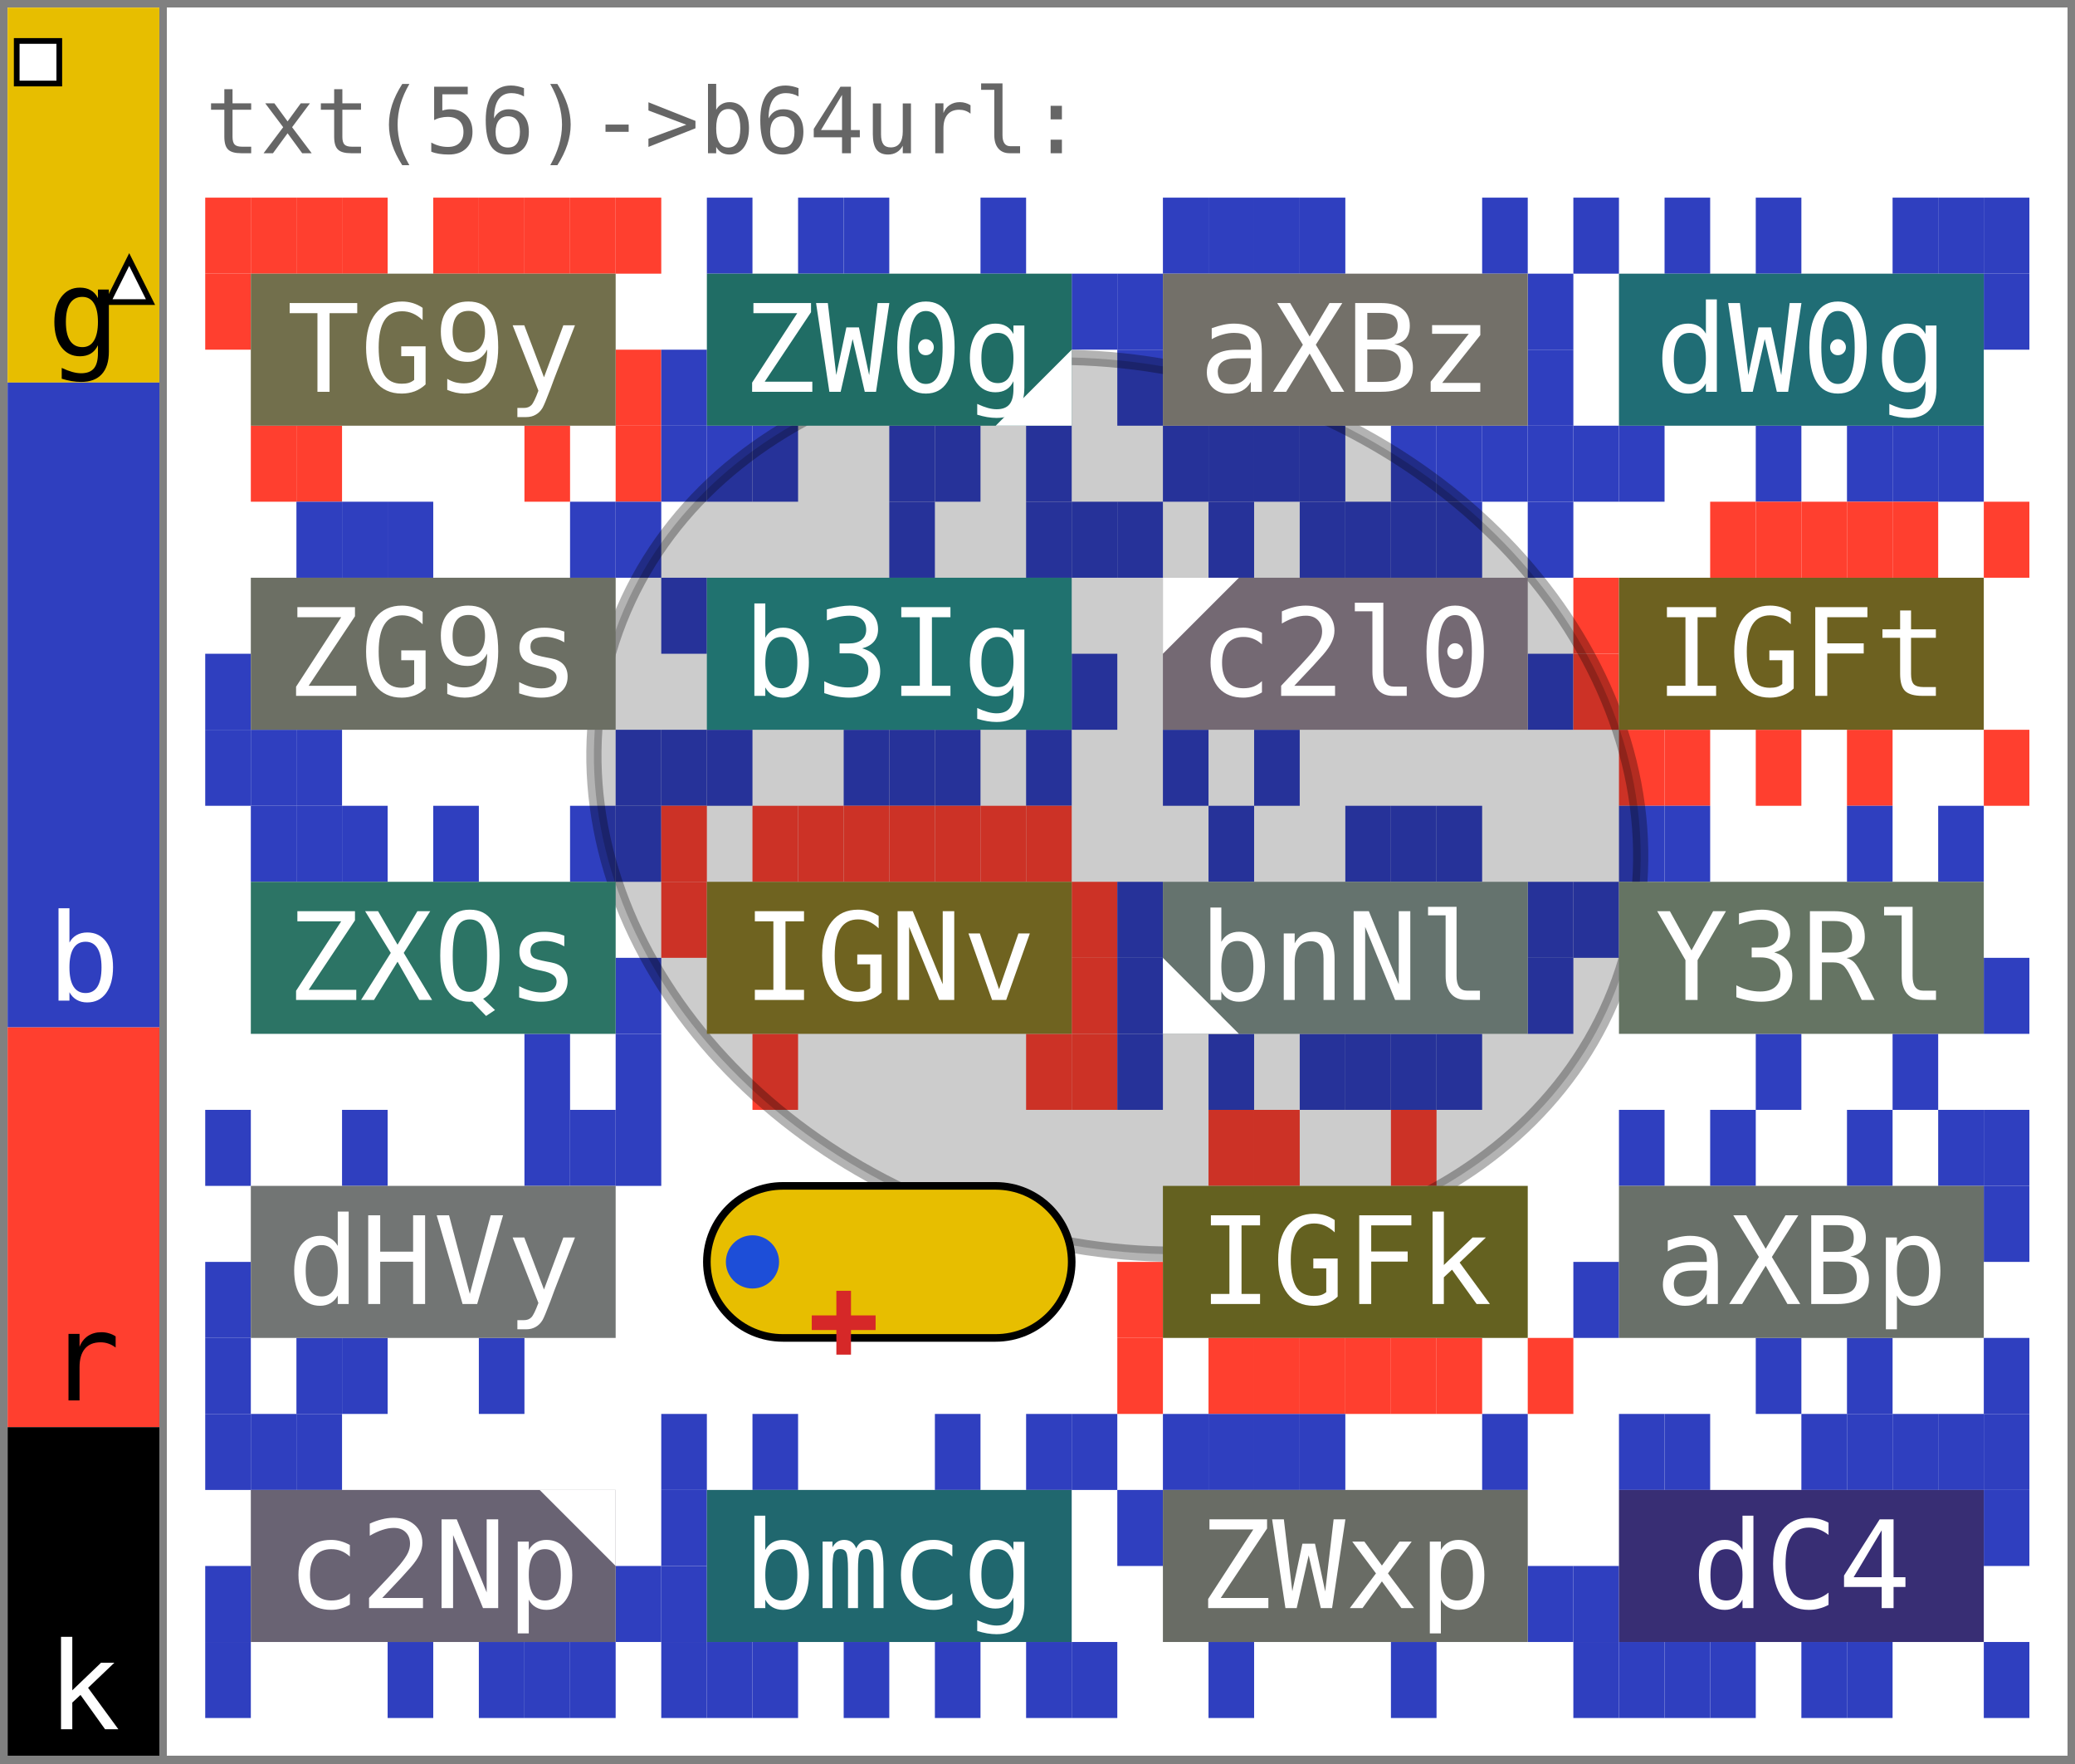
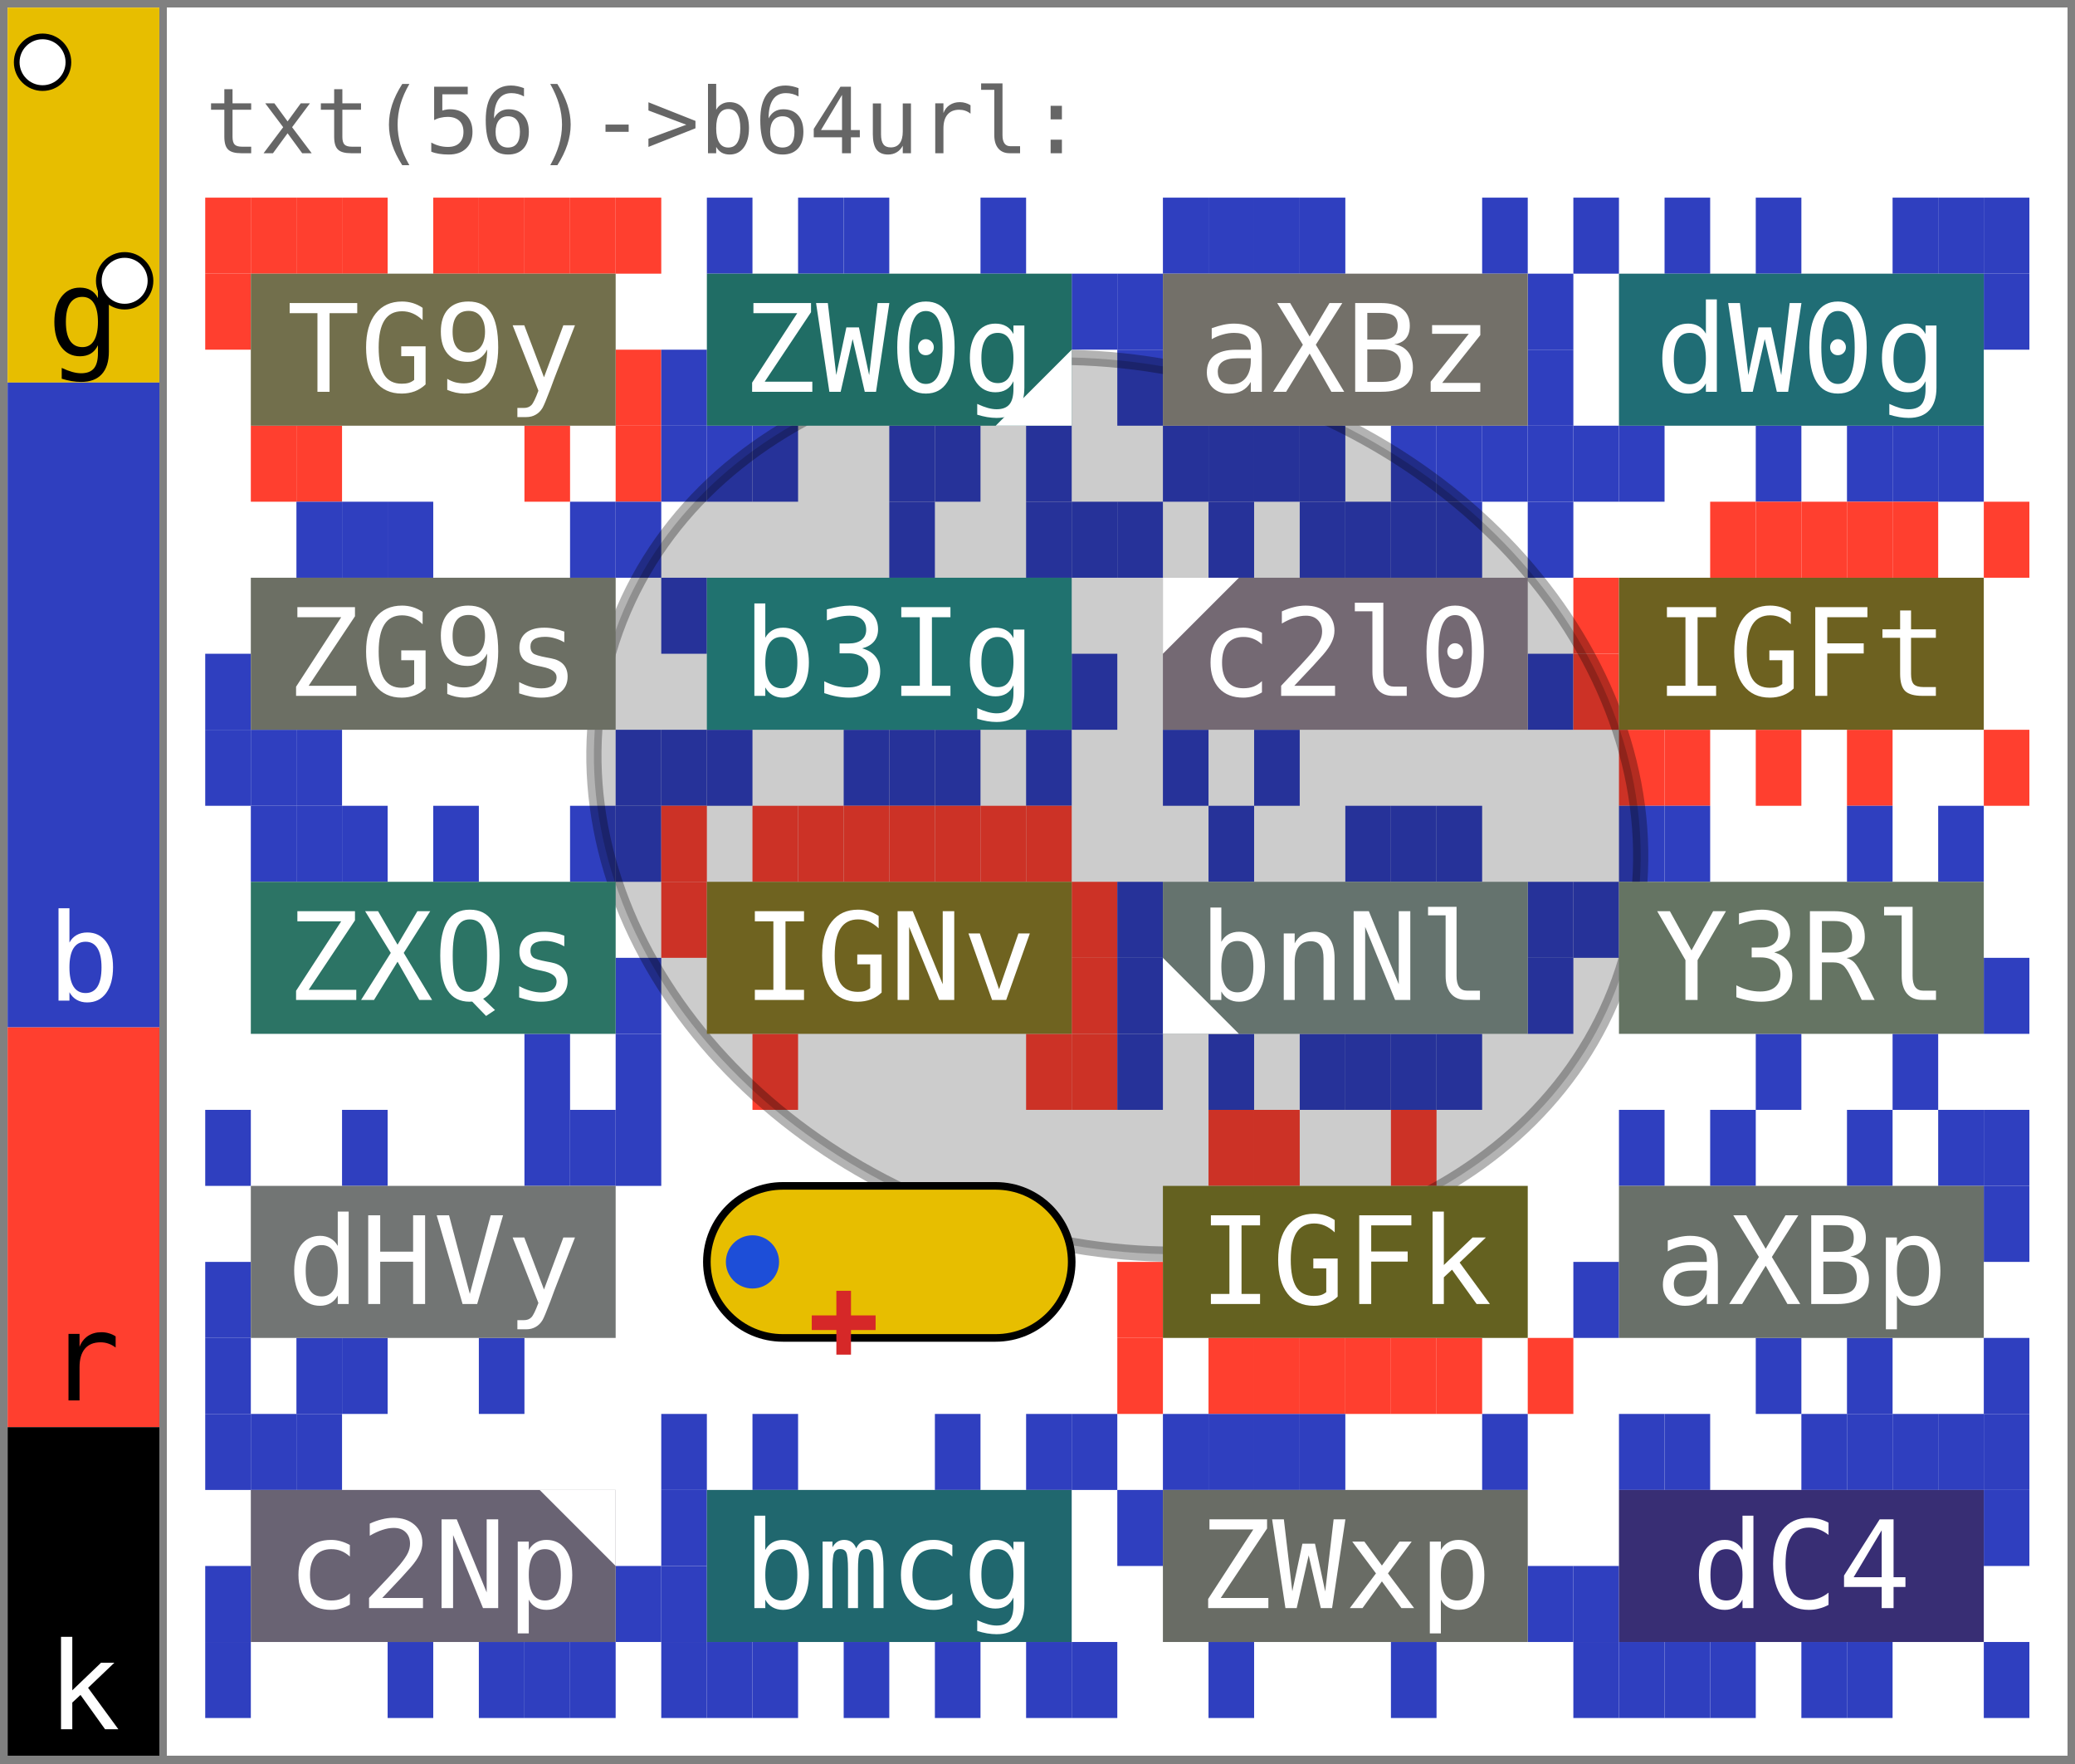
- <svg xmlns="http://www.w3.org/2000/svg" width="273.0" height="232.0" viewBox="0 0 273.0 232.0" data-entviz-version="v9" data-entviz-lib="0.7.2" data-input-bytes="56" data-cols="4" data-rows="5">
+ <svg xmlns="http://www.w3.org/2000/svg" width="273.0" height="232.0" viewBox="0 0 273.0 232.0" data-entviz-version="v9" data-entviz-lib="0.9.1" data-input-bytes="56" data-cols="4" data-rows="5">
  <defs>
    <clipPath id="grid-clip-985bef79a49adefd-4x5">
      <rect x="27.0" y="26.0" width="240.0" height="200.0" />
    </clipPath>
  </defs>
  <rect x="0" y="0" width="273.0" height="232.0" fill="#ffffff" />
  <g data-channel="grid">
    <rect x="27.0" y="26.0" width="240.0" height="200.0" fill="#ffffff" />
    <g>
      <rect x="27.0" y="26.0" width="6.0" height="10.0" fill="#ff3f2f" />
      <rect x="33.0" y="26.0" width="6.0" height="10.0" fill="#ff3f2f" />
      <rect x="39.0" y="26.0" width="6.0" height="10.0" fill="#ff3f2f" />
      <rect x="45.0" y="26.0" width="6.0" height="10.0" fill="#ff3f2f" />
      <rect x="57.0" y="26.0" width="6.0" height="10.0" fill="#ff3f2f" />
      <rect x="63.0" y="26.0" width="6.0" height="10.0" fill="#ff3f2f" />
      <rect x="69.0" y="26.0" width="6.0" height="10.0" fill="#ff3f2f" />
      <rect x="75.0" y="26.0" width="6.0" height="10.0" fill="#ff3f2f" />
      <rect x="81.0" y="26.0" width="6.0" height="10.0" fill="#ff3f2f" />
      <rect x="81.0" y="46.0" width="6.0" height="10.0" fill="#ff3f2f" />
      <rect x="81.0" y="56.0" width="6.0" height="10.0" fill="#ff3f2f" />
      <rect x="69.0" y="56.0" width="6.0" height="10.0" fill="#ff3f2f" />
      <rect x="39.0" y="56.0" width="6.0" height="10.0" fill="#ff3f2f" />
      <rect x="33.0" y="56.0" width="6.0" height="10.0" fill="#ff3f2f" />
      <rect x="27.0" y="36.0" width="6.0" height="10.0" fill="#ff3f2f" />
      <rect x="93.0" y="26.0" width="6.0" height="10.0" fill="#2f3fbf" />
      <rect x="105.0" y="26.0" width="6.0" height="10.0" fill="#2f3fbf" />
      <rect x="111.0" y="26.0" width="6.0" height="10.0" fill="#2f3fbf" />
      <rect x="129.0" y="26.0" width="6.0" height="10.0" fill="#2f3fbf" />
      <rect x="141.0" y="36.0" width="6.0" height="10.0" fill="#2f3fbf" />
      <rect x="135.0" y="56.0" width="6.0" height="10.0" fill="#2f3fbf" />
      <rect x="123.0" y="56.0" width="6.0" height="10.0" fill="#2f3fbf" />
      <rect x="117.0" y="56.0" width="6.0" height="10.0" fill="#2f3fbf" />
      <rect x="99.0" y="56.0" width="6.0" height="10.0" fill="#2f3fbf" />
      <rect x="93.0" y="56.0" width="6.0" height="10.0" fill="#2f3fbf" />
      <rect x="87.0" y="56.0" width="6.0" height="10.0" fill="#2f3fbf" />
      <rect x="87.0" y="46.0" width="6.0" height="10.0" fill="#2f3fbf" />
      <rect x="153.0" y="26.0" width="6.0" height="10.0" fill="#2f3fbf" />
      <rect x="159.0" y="26.0" width="6.0" height="10.0" fill="#2f3fbf" />
      <rect x="165.0" y="26.0" width="6.0" height="10.0" fill="#2f3fbf" />
      <rect x="171.0" y="26.0" width="6.0" height="10.0" fill="#2f3fbf" />
      <rect x="195.0" y="26.0" width="6.0" height="10.0" fill="#2f3fbf" />
      <rect x="201.0" y="36.0" width="6.0" height="10.0" fill="#2f3fbf" />
      <rect x="201.0" y="46.0" width="6.0" height="10.0" fill="#2f3fbf" />
      <rect x="201.0" y="56.0" width="6.0" height="10.0" fill="#2f3fbf" />
      <rect x="195.0" y="56.0" width="6.0" height="10.0" fill="#2f3fbf" />
      <rect x="189.0" y="56.0" width="6.0" height="10.0" fill="#2f3fbf" />
      <rect x="183.0" y="56.0" width="6.0" height="10.0" fill="#2f3fbf" />
      <rect x="171.0" y="56.0" width="6.0" height="10.0" fill="#2f3fbf" />
      <rect x="165.0" y="56.0" width="6.0" height="10.0" fill="#2f3fbf" />
      <rect x="159.0" y="56.0" width="6.0" height="10.0" fill="#2f3fbf" />
      <rect x="153.0" y="56.0" width="6.0" height="10.0" fill="#2f3fbf" />
      <rect x="147.0" y="46.0" width="6.0" height="10.0" fill="#2f3fbf" />
      <rect x="147.0" y="36.0" width="6.0" height="10.0" fill="#2f3fbf" />
      <rect x="207.0" y="26.0" width="6.0" height="10.0" fill="#2f3fbf" />
      <rect x="219.0" y="26.0" width="6.0" height="10.0" fill="#2f3fbf" />
      <rect x="231.0" y="26.0" width="6.0" height="10.0" fill="#2f3fbf" />
      <rect x="249.0" y="26.0" width="6.0" height="10.0" fill="#2f3fbf" />
      <rect x="255.0" y="26.0" width="6.0" height="10.0" fill="#2f3fbf" />
      <rect x="261.0" y="26.0" width="6.0" height="10.0" fill="#2f3fbf" />
      <rect x="261.0" y="36.0" width="6.0" height="10.0" fill="#2f3fbf" />
      <rect x="255.0" y="56.0" width="6.0" height="10.0" fill="#2f3fbf" />
      <rect x="249.0" y="56.0" width="6.0" height="10.0" fill="#2f3fbf" />
      <rect x="243.0" y="56.0" width="6.0" height="10.0" fill="#2f3fbf" />
      <rect x="231.0" y="56.0" width="6.0" height="10.0" fill="#2f3fbf" />
      <rect x="213.0" y="56.0" width="6.0" height="10.0" fill="#2f3fbf" />
      <rect x="207.0" y="56.0" width="6.0" height="10.0" fill="#2f3fbf" />
      <rect x="39.0" y="66.0" width="6.0" height="10.0" fill="#2f3fbf" />
      <rect x="45.0" y="66.0" width="6.0" height="10.0" fill="#2f3fbf" />
      <rect x="51.0" y="66.0" width="6.0" height="10.0" fill="#2f3fbf" />
      <rect x="75.0" y="66.0" width="6.0" height="10.0" fill="#2f3fbf" />
      <rect x="81.0" y="66.0" width="6.0" height="10.0" fill="#2f3fbf" />
      <rect x="81.0" y="96.0" width="6.0" height="10.0" fill="#2f3fbf" />
      <rect x="39.0" y="96.0" width="6.0" height="10.0" fill="#2f3fbf" />
      <rect x="33.0" y="96.0" width="6.0" height="10.0" fill="#2f3fbf" />
      <rect x="27.0" y="96.0" width="6.0" height="10.0" fill="#2f3fbf" />
      <rect x="27.0" y="86.0" width="6.0" height="10.0" fill="#2f3fbf" />
      <rect x="117.0" y="66.0" width="6.0" height="10.0" fill="#2f3fbf" />
      <rect x="135.0" y="66.0" width="6.0" height="10.0" fill="#2f3fbf" />
      <rect x="141.0" y="66.0" width="6.0" height="10.0" fill="#2f3fbf" />
      <rect x="141.0" y="86.0" width="6.0" height="10.0" fill="#2f3fbf" />
      <rect x="135.0" y="96.0" width="6.0" height="10.0" fill="#2f3fbf" />
      <rect x="123.0" y="96.0" width="6.0" height="10.0" fill="#2f3fbf" />
      <rect x="117.0" y="96.0" width="6.0" height="10.0" fill="#2f3fbf" />
      <rect x="111.0" y="96.0" width="6.0" height="10.0" fill="#2f3fbf" />
      <rect x="93.0" y="96.0" width="6.0" height="10.0" fill="#2f3fbf" />
      <rect x="87.0" y="96.0" width="6.0" height="10.0" fill="#2f3fbf" />
      <rect x="87.0" y="76.0" width="6.0" height="10.0" fill="#2f3fbf" />
      <rect x="147.0" y="66.0" width="6.0" height="10.0" fill="#2f3fbf" />
      <rect x="159.0" y="66.0" width="6.0" height="10.0" fill="#2f3fbf" />
      <rect x="171.0" y="66.0" width="6.0" height="10.0" fill="#2f3fbf" />
      <rect x="177.0" y="66.0" width="6.0" height="10.0" fill="#2f3fbf" />
      <rect x="183.0" y="66.0" width="6.0" height="10.0" fill="#2f3fbf" />
      <rect x="189.0" y="66.0" width="6.0" height="10.0" fill="#2f3fbf" />
      <rect x="201.0" y="66.0" width="6.0" height="10.0" fill="#2f3fbf" />
      <rect x="201.0" y="86.0" width="6.0" height="10.0" fill="#2f3fbf" />
      <rect x="165.0" y="96.0" width="6.0" height="10.0" fill="#2f3fbf" />
      <rect x="153.0" y="96.0" width="6.0" height="10.0" fill="#2f3fbf" />
      <rect x="225.0" y="66.0" width="6.0" height="10.0" fill="#ff3f2f" />
      <rect x="231.0" y="66.0" width="6.0" height="10.0" fill="#ff3f2f" />
      <rect x="237.0" y="66.0" width="6.0" height="10.0" fill="#ff3f2f" />
      <rect x="243.0" y="66.0" width="6.0" height="10.0" fill="#ff3f2f" />
      <rect x="249.0" y="66.0" width="6.0" height="10.0" fill="#ff3f2f" />
      <rect x="261.0" y="66.0" width="6.0" height="10.0" fill="#ff3f2f" />
      <rect x="261.0" y="96.0" width="6.0" height="10.0" fill="#ff3f2f" />
      <rect x="243.0" y="96.0" width="6.0" height="10.0" fill="#ff3f2f" />
      <rect x="231.0" y="96.0" width="6.0" height="10.0" fill="#ff3f2f" />
      <rect x="219.0" y="96.0" width="6.0" height="10.0" fill="#ff3f2f" />
      <rect x="213.0" y="96.0" width="6.0" height="10.0" fill="#ff3f2f" />
      <rect x="207.0" y="86.0" width="6.0" height="10.0" fill="#ff3f2f" />
      <rect x="207.0" y="76.0" width="6.0" height="10.0" fill="#ff3f2f" />
      <rect x="33.0" y="106.0" width="6.0" height="10.0" fill="#2f3fbf" />
      <rect x="39.0" y="106.0" width="6.0" height="10.0" fill="#2f3fbf" />
      <rect x="45.0" y="106.0" width="6.0" height="10.0" fill="#2f3fbf" />
      <rect x="57.0" y="106.0" width="6.0" height="10.0" fill="#2f3fbf" />
      <rect x="75.0" y="106.0" width="6.0" height="10.0" fill="#2f3fbf" />
      <rect x="81.0" y="106.0" width="6.0" height="10.0" fill="#2f3fbf" />
      <rect x="81.0" y="126.0" width="6.0" height="10.0" fill="#2f3fbf" />
      <rect x="81.0" y="136.0" width="6.0" height="10.0" fill="#2f3fbf" />
      <rect x="69.0" y="136.0" width="6.0" height="10.0" fill="#2f3fbf" />
      <rect x="87.0" y="106.0" width="6.0" height="10.0" fill="#ff3f2f" />
      <rect x="99.0" y="106.0" width="6.0" height="10.0" fill="#ff3f2f" />
      <rect x="105.0" y="106.0" width="6.0" height="10.0" fill="#ff3f2f" />
      <rect x="111.0" y="106.0" width="6.0" height="10.0" fill="#ff3f2f" />
      <rect x="117.0" y="106.0" width="6.0" height="10.0" fill="#ff3f2f" />
      <rect x="123.0" y="106.0" width="6.0" height="10.0" fill="#ff3f2f" />
      <rect x="129.0" y="106.0" width="6.0" height="10.0" fill="#ff3f2f" />
      <rect x="135.0" y="106.0" width="6.0" height="10.0" fill="#ff3f2f" />
      <rect x="141.0" y="116.0" width="6.0" height="10.0" fill="#ff3f2f" />
      <rect x="141.0" y="126.0" width="6.0" height="10.0" fill="#ff3f2f" />
      <rect x="141.0" y="136.0" width="6.0" height="10.0" fill="#ff3f2f" />
      <rect x="135.0" y="136.0" width="6.0" height="10.0" fill="#ff3f2f" />
      <rect x="99.0" y="136.0" width="6.0" height="10.0" fill="#ff3f2f" />
      <rect x="87.0" y="116.0" width="6.0" height="10.0" fill="#ff3f2f" />
      <rect x="159.0" y="106.0" width="6.0" height="10.0" fill="#2f3fbf" />
      <rect x="177.0" y="106.0" width="6.0" height="10.0" fill="#2f3fbf" />
      <rect x="183.0" y="106.0" width="6.0" height="10.0" fill="#2f3fbf" />
      <rect x="189.0" y="106.0" width="6.0" height="10.0" fill="#2f3fbf" />
      <rect x="201.0" y="116.0" width="6.0" height="10.0" fill="#2f3fbf" />
      <rect x="201.0" y="126.0" width="6.0" height="10.0" fill="#2f3fbf" />
      <rect x="189.0" y="136.0" width="6.0" height="10.0" fill="#2f3fbf" />
      <rect x="183.0" y="136.0" width="6.0" height="10.0" fill="#2f3fbf" />
      <rect x="177.0" y="136.0" width="6.0" height="10.0" fill="#2f3fbf" />
      <rect x="171.0" y="136.0" width="6.0" height="10.0" fill="#2f3fbf" />
      <rect x="159.0" y="136.0" width="6.0" height="10.0" fill="#2f3fbf" />
      <rect x="147.0" y="136.0" width="6.0" height="10.0" fill="#2f3fbf" />
      <rect x="147.0" y="126.0" width="6.0" height="10.0" fill="#2f3fbf" />
      <rect x="147.0" y="116.0" width="6.0" height="10.0" fill="#2f3fbf" />
      <rect x="213.0" y="106.0" width="6.0" height="10.0" fill="#2f3fbf" />
      <rect x="219.0" y="106.0" width="6.0" height="10.0" fill="#2f3fbf" />
      <rect x="243.0" y="106.0" width="6.0" height="10.0" fill="#2f3fbf" />
      <rect x="255.0" y="106.0" width="6.0" height="10.0" fill="#2f3fbf" />
      <rect x="261.0" y="126.0" width="6.0" height="10.0" fill="#2f3fbf" />
      <rect x="249.0" y="136.0" width="6.0" height="10.0" fill="#2f3fbf" />
      <rect x="231.0" y="136.0" width="6.0" height="10.0" fill="#2f3fbf" />
      <rect x="207.0" y="116.0" width="6.0" height="10.0" fill="#2f3fbf" />
      <rect x="27.0" y="146.0" width="6.0" height="10.0" fill="#2f3fbf" />
      <rect x="45.0" y="146.0" width="6.0" height="10.0" fill="#2f3fbf" />
      <rect x="69.0" y="146.0" width="6.0" height="10.0" fill="#2f3fbf" />
      <rect x="75.0" y="146.0" width="6.0" height="10.0" fill="#2f3fbf" />
      <rect x="81.0" y="146.0" width="6.0" height="10.0" fill="#2f3fbf" />
      <rect x="63.0" y="176.0" width="6.0" height="10.0" fill="#2f3fbf" />
      <rect x="45.0" y="176.0" width="6.0" height="10.0" fill="#2f3fbf" />
      <rect x="39.0" y="176.0" width="6.0" height="10.0" fill="#2f3fbf" />
      <rect x="27.0" y="176.0" width="6.0" height="10.0" fill="#2f3fbf" />
      <rect x="27.0" y="166.0" width="6.0" height="10.0" fill="#2f3fbf" />
      <rect x="159.0" y="146.0" width="6.0" height="10.0" fill="#ff3f2f" />
      <rect x="165.0" y="146.0" width="6.0" height="10.0" fill="#ff3f2f" />
      <rect x="183.0" y="146.0" width="6.0" height="10.0" fill="#ff3f2f" />
      <rect x="201.0" y="176.0" width="6.0" height="10.0" fill="#ff3f2f" />
      <rect x="189.0" y="176.0" width="6.0" height="10.0" fill="#ff3f2f" />
      <rect x="183.0" y="176.0" width="6.0" height="10.0" fill="#ff3f2f" />
      <rect x="177.0" y="176.0" width="6.0" height="10.0" fill="#ff3f2f" />
      <rect x="171.0" y="176.0" width="6.0" height="10.0" fill="#ff3f2f" />
      <rect x="165.0" y="176.0" width="6.0" height="10.0" fill="#ff3f2f" />
      <rect x="159.0" y="176.0" width="6.0" height="10.0" fill="#ff3f2f" />
      <rect x="147.0" y="176.0" width="6.0" height="10.0" fill="#ff3f2f" />
      <rect x="147.0" y="166.0" width="6.0" height="10.0" fill="#ff3f2f" />
      <rect x="213.0" y="146.0" width="6.0" height="10.0" fill="#2f3fbf" />
      <rect x="225.0" y="146.0" width="6.0" height="10.0" fill="#2f3fbf" />
      <rect x="243.0" y="146.0" width="6.0" height="10.0" fill="#2f3fbf" />
      <rect x="255.0" y="146.0" width="6.0" height="10.0" fill="#2f3fbf" />
      <rect x="261.0" y="146.0" width="6.0" height="10.0" fill="#2f3fbf" />
      <rect x="261.0" y="156.0" width="6.0" height="10.0" fill="#2f3fbf" />
      <rect x="261.0" y="176.0" width="6.0" height="10.0" fill="#2f3fbf" />
      <rect x="243.0" y="176.0" width="6.0" height="10.0" fill="#2f3fbf" />
      <rect x="231.0" y="176.0" width="6.0" height="10.0" fill="#2f3fbf" />
      <rect x="207.0" y="166.0" width="6.0" height="10.0" fill="#2f3fbf" />
      <rect x="27.0" y="186.0" width="6.0" height="10.0" fill="#2f3fbf" />
      <rect x="33.0" y="186.0" width="6.0" height="10.0" fill="#2f3fbf" />
      <rect x="39.0" y="186.0" width="6.0" height="10.0" fill="#2f3fbf" />
      <rect x="81.0" y="206.0" width="6.0" height="10.0" fill="#2f3fbf" />
      <rect x="75.0" y="216.0" width="6.0" height="10.0" fill="#2f3fbf" />
      <rect x="69.0" y="216.0" width="6.0" height="10.0" fill="#2f3fbf" />
      <rect x="63.0" y="216.0" width="6.0" height="10.0" fill="#2f3fbf" />
      <rect x="51.0" y="216.0" width="6.0" height="10.0" fill="#2f3fbf" />
      <rect x="27.0" y="216.0" width="6.0" height="10.0" fill="#2f3fbf" />
      <rect x="27.0" y="206.0" width="6.0" height="10.0" fill="#2f3fbf" />
      <rect x="87.0" y="186.0" width="6.0" height="10.0" fill="#2f3fbf" />
      <rect x="99.0" y="186.0" width="6.0" height="10.0" fill="#2f3fbf" />
      <rect x="123.0" y="186.0" width="6.0" height="10.0" fill="#2f3fbf" />
      <rect x="135.0" y="186.0" width="6.0" height="10.0" fill="#2f3fbf" />
      <rect x="141.0" y="186.0" width="6.0" height="10.0" fill="#2f3fbf" />
      <rect x="141.0" y="216.0" width="6.0" height="10.0" fill="#2f3fbf" />
      <rect x="135.0" y="216.0" width="6.0" height="10.0" fill="#2f3fbf" />
      <rect x="123.0" y="216.0" width="6.0" height="10.0" fill="#2f3fbf" />
      <rect x="111.0" y="216.0" width="6.0" height="10.0" fill="#2f3fbf" />
      <rect x="99.0" y="216.0" width="6.0" height="10.0" fill="#2f3fbf" />
      <rect x="93.0" y="216.0" width="6.0" height="10.0" fill="#2f3fbf" />
      <rect x="87.0" y="216.0" width="6.0" height="10.0" fill="#2f3fbf" />
      <rect x="87.0" y="206.0" width="6.0" height="10.0" fill="#2f3fbf" />
      <rect x="87.0" y="196.0" width="6.0" height="10.0" fill="#2f3fbf" />
      <rect x="153.0" y="186.0" width="6.0" height="10.0" fill="#2f3fbf" />
      <rect x="159.0" y="186.0" width="6.0" height="10.0" fill="#2f3fbf" />
      <rect x="165.0" y="186.0" width="6.0" height="10.0" fill="#2f3fbf" />
      <rect x="171.0" y="186.0" width="6.0" height="10.0" fill="#2f3fbf" />
      <rect x="195.0" y="186.0" width="6.0" height="10.0" fill="#2f3fbf" />
      <rect x="201.0" y="206.0" width="6.0" height="10.0" fill="#2f3fbf" />
      <rect x="183.0" y="216.0" width="6.0" height="10.0" fill="#2f3fbf" />
      <rect x="159.0" y="216.0" width="6.0" height="10.0" fill="#2f3fbf" />
      <rect x="147.0" y="196.0" width="6.0" height="10.0" fill="#2f3fbf" />
      <rect x="213.0" y="186.0" width="6.0" height="10.0" fill="#2f3fbf" />
      <rect x="219.0" y="186.0" width="6.0" height="10.0" fill="#2f3fbf" />
      <rect x="237.0" y="186.0" width="6.0" height="10.0" fill="#2f3fbf" />
      <rect x="243.0" y="186.0" width="6.0" height="10.0" fill="#2f3fbf" />
      <rect x="249.0" y="186.0" width="6.0" height="10.0" fill="#2f3fbf" />
      <rect x="255.0" y="186.0" width="6.0" height="10.0" fill="#2f3fbf" />
      <rect x="261.0" y="186.0" width="6.0" height="10.0" fill="#2f3fbf" />
      <rect x="261.0" y="196.0" width="6.0" height="10.0" fill="#2f3fbf" />
      <rect x="261.0" y="216.0" width="6.0" height="10.0" fill="#2f3fbf" />
      <rect x="243.0" y="216.0" width="6.0" height="10.0" fill="#2f3fbf" />
      <rect x="237.0" y="216.0" width="6.0" height="10.0" fill="#2f3fbf" />
      <rect x="225.0" y="216.0" width="6.0" height="10.0" fill="#2f3fbf" />
      <rect x="219.0" y="216.0" width="6.0" height="10.0" fill="#2f3fbf" />
      <rect x="213.0" y="216.0" width="6.0" height="10.0" fill="#2f3fbf" />
      <rect x="207.0" y="216.0" width="6.0" height="10.0" fill="#2f3fbf" />
      <rect x="207.0" y="206.0" width="6.0" height="10.0" fill="#2f3fbf" />
    </g>
    <g clip-path="url(#grid-clip-985bef79a49adefd-4x5)" data-channel="ellipse" data-ellipse-anchor-x="147.0" data-ellipse-anchor-y="106.0" data-ellipse-rx="57.69991334482228" data-ellipse-ry="69.91871852372581" data-ellipse-rotation-deg="108.0">
      <ellipse cx="147.0" cy="106.0" rx="57.7" ry="69.919" transform="rotate(108.0 147.0 106.0)" fill="#000000" stroke="#000000" fill-opacity="0.2" stroke-opacity="0.3" stroke-width="2.0" />
    </g>
    <g>
      <g data-channel="cell" data-cell-index="0" data-cell-row="0" data-cell-col="0">
        <rect x="33.0" y="36.0" width="48.0" height="20.0" fill="#726f4c" />
        <text x="57.0" y="46.0" fill="#ffffff" style="font-family: &quot;JetBrains Mono&quot;, &quot;Menlo&quot;, &quot;Consolas&quot;, &quot;DejaVu Sans Mono&quot;, &quot;Liberation Mono&quot;, &quot;Roboto Mono&quot;, &quot;Noto Sans Mono&quot;, monospace; font-size: 16.0px;" text-anchor="middle" dominant-baseline="central">TG9y</text>
      </g>
      <g data-channel="cell" data-cell-index="1" data-cell-row="0" data-cell-col="1" data-cell-quartile="3">
        <rect x="93.0" y="36.0" width="48.0" height="20.0" fill="#206d65" />
        <text x="117.0" y="46.0" fill="#ffffff" style="font-family: &quot;JetBrains Mono&quot;, &quot;Menlo&quot;, &quot;Consolas&quot;, &quot;DejaVu Sans Mono&quot;, &quot;Liberation Mono&quot;, &quot;Roboto Mono&quot;, &quot;Noto Sans Mono&quot;, monospace; font-size: 16.0px;" text-anchor="middle" dominant-baseline="central">ZW0g</text>
        <polygon points="141.0,56.0 141.0,46.0 131.0,56.0" fill="#ffffff" />
      </g>
      <g data-channel="cell" data-cell-index="2" data-cell-row="0" data-cell-col="2">
        <rect x="153.0" y="36.0" width="48.0" height="20.0" fill="#737069" />
        <text x="177.0" y="46.0" fill="#ffffff" style="font-family: &quot;JetBrains Mono&quot;, &quot;Menlo&quot;, &quot;Consolas&quot;, &quot;DejaVu Sans Mono&quot;, &quot;Liberation Mono&quot;, &quot;Roboto Mono&quot;, &quot;Noto Sans Mono&quot;, monospace; font-size: 16.0px;" text-anchor="middle" dominant-baseline="central">aXBz</text>
      </g>
      <g data-channel="cell" data-cell-index="3" data-cell-row="0" data-cell-col="3">
        <rect x="213.0" y="36.0" width="48.0" height="20.0" fill="#206d75" />
        <text x="237.0" y="46.0" fill="#ffffff" style="font-family: &quot;JetBrains Mono&quot;, &quot;Menlo&quot;, &quot;Consolas&quot;, &quot;DejaVu Sans Mono&quot;, &quot;Liberation Mono&quot;, &quot;Roboto Mono&quot;, &quot;Noto Sans Mono&quot;, monospace; font-size: 16.0px;" text-anchor="middle" dominant-baseline="central">dW0g</text>
      </g>
      <g data-channel="cell" data-cell-index="4" data-cell-row="1" data-cell-col="0">
        <rect x="33.0" y="76.0" width="48.0" height="20.0" fill="#6c6f64" />
        <text x="57.0" y="86.0" fill="#ffffff" style="font-family: &quot;JetBrains Mono&quot;, &quot;Menlo&quot;, &quot;Consolas&quot;, &quot;DejaVu Sans Mono&quot;, &quot;Liberation Mono&quot;, &quot;Roboto Mono&quot;, &quot;Noto Sans Mono&quot;, monospace; font-size: 16.0px;" text-anchor="middle" dominant-baseline="central">ZG9s</text>
      </g>
      <g data-channel="cell" data-cell-index="5" data-cell-row="1" data-cell-col="1">
        <rect x="93.0" y="76.0" width="48.0" height="20.0" fill="#20726f" />
        <text x="117.0" y="86.0" fill="#ffffff" style="font-family: &quot;JetBrains Mono&quot;, &quot;Menlo&quot;, &quot;Consolas&quot;, &quot;DejaVu Sans Mono&quot;, &quot;Liberation Mono&quot;, &quot;Roboto Mono&quot;, &quot;Noto Sans Mono&quot;, monospace; font-size: 16.0px;" text-anchor="middle" dominant-baseline="central">b3Ig</text>
      </g>
      <g data-channel="cell" data-cell-index="6" data-cell-row="1" data-cell-col="2" data-cell-quartile="1">
        <rect x="153.0" y="76.0" width="48.0" height="20.0" fill="#746973" />
        <text x="177.0" y="86.0" fill="#ffffff" style="font-family: &quot;JetBrains Mono&quot;, &quot;Menlo&quot;, &quot;Consolas&quot;, &quot;DejaVu Sans Mono&quot;, &quot;Liberation Mono&quot;, &quot;Roboto Mono&quot;, &quot;Noto Sans Mono&quot;, monospace; font-size: 16.0px;" text-anchor="middle" dominant-baseline="central">c2l0</text>
        <polygon points="153.0,76.0 163.0,76.0 153.0,86.0" fill="#ffffff" />
      </g>
      <g data-channel="cell" data-cell-index="7" data-cell-row="1" data-cell-col="3">
        <rect x="213.0" y="76.0" width="48.0" height="20.0" fill="#6d6120" />
        <text x="237.0" y="86.0" fill="#ffffff" style="font-family: &quot;JetBrains Mono&quot;, &quot;Menlo&quot;, &quot;Consolas&quot;, &quot;DejaVu Sans Mono&quot;, &quot;Liberation Mono&quot;, &quot;Roboto Mono&quot;, &quot;Noto Sans Mono&quot;, monospace; font-size: 16.0px;" text-anchor="middle" dominant-baseline="central">IGFt</text>
      </g>
      <g data-channel="cell" data-cell-index="8" data-cell-row="2" data-cell-col="0">
        <rect x="33.0" y="116.0" width="48.0" height="20.0" fill="#2c7465" />
        <text x="57.0" y="126.0" fill="#ffffff" style="font-family: &quot;JetBrains Mono&quot;, &quot;Menlo&quot;, &quot;Consolas&quot;, &quot;DejaVu Sans Mono&quot;, &quot;Liberation Mono&quot;, &quot;Roboto Mono&quot;, &quot;Noto Sans Mono&quot;, monospace; font-size: 16.0px;" text-anchor="middle" dominant-baseline="central">ZXQs</text>
      </g>
      <g data-channel="cell" data-cell-index="9" data-cell-row="2" data-cell-col="1">
        <rect x="93.0" y="116.0" width="48.0" height="20.0" fill="#6f6320" />
        <text x="117.0" y="126.0" fill="#ffffff" style="font-family: &quot;JetBrains Mono&quot;, &quot;Menlo&quot;, &quot;Consolas&quot;, &quot;DejaVu Sans Mono&quot;, &quot;Liberation Mono&quot;, &quot;Roboto Mono&quot;, &quot;Noto Sans Mono&quot;, monospace; font-size: 16.0px;" text-anchor="middle" dominant-baseline="central">IGNv</text>
      </g>
      <g data-channel="cell" data-cell-index="10" data-cell-row="2" data-cell-col="2" data-cell-quartile="4">
        <rect x="153.0" y="116.0" width="48.0" height="20.0" fill="#65736e" />
        <text x="177.0" y="126.0" fill="#ffffff" style="font-family: &quot;JetBrains Mono&quot;, &quot;Menlo&quot;, &quot;Consolas&quot;, &quot;DejaVu Sans Mono&quot;, &quot;Liberation Mono&quot;, &quot;Roboto Mono&quot;, &quot;Noto Sans Mono&quot;, monospace; font-size: 16.0px;" text-anchor="middle" dominant-baseline="central">bnNl</text>
        <polygon points="153.0,136.0 153.0,126.0 163.0,136.0" fill="#ffffff" />
      </g>
      <g data-channel="cell" data-cell-index="11" data-cell-row="2" data-cell-col="3">
        <rect x="213.0" y="116.0" width="48.0" height="20.0" fill="#657463" />
        <text x="237.0" y="126.0" fill="#ffffff" style="font-family: &quot;JetBrains Mono&quot;, &quot;Menlo&quot;, &quot;Consolas&quot;, &quot;DejaVu Sans Mono&quot;, &quot;Liberation Mono&quot;, &quot;Roboto Mono&quot;, &quot;Noto Sans Mono&quot;, monospace; font-size: 16.0px;" text-anchor="middle" dominant-baseline="central">Y3Rl</text>
      </g>
      <g data-channel="cell" data-cell-index="12" data-cell-row="3" data-cell-col="0">
        <rect x="33.0" y="156.0" width="48.0" height="20.0" fill="#727574" />
        <text x="57.0" y="166.0" fill="#ffffff" style="font-family: &quot;JetBrains Mono&quot;, &quot;Menlo&quot;, &quot;Consolas&quot;, &quot;DejaVu Sans Mono&quot;, &quot;Liberation Mono&quot;, &quot;Roboto Mono&quot;, &quot;Noto Sans Mono&quot;, monospace; font-size: 16.0px;" text-anchor="middle" dominant-baseline="central">dHVy</text>
      </g>
      <g data-channel="cell" data-cell-index="13" data-cell-row="3" data-cell-col="1" data-cell-blank="true" data-cell-blank-map="true">
        <rect x="93.0" y="156.0" width="48.0" height="20.0" rx="10.0" ry="10.0" fill="#e7be00" stroke="#000000" stroke-width="1" />
        <circle cx="99.0" cy="166.0" r="3.5" fill="#1d4ed8" data-blank-map-min="2,0" />
        <path d="M 106.8,174.0 H 115.2 M 111.0,169.8 V 178.2" fill="none" stroke="#d62828" stroke-width="1.925" stroke-linecap="butt" data-blank-map-max="4,1" />
      </g>
      <g data-channel="cell" data-cell-index="14" data-cell-row="3" data-cell-col="2">
        <rect x="153.0" y="156.0" width="48.0" height="20.0" fill="#646120" />
        <text x="177.0" y="166.0" fill="#ffffff" style="font-family: &quot;JetBrains Mono&quot;, &quot;Menlo&quot;, &quot;Consolas&quot;, &quot;DejaVu Sans Mono&quot;, &quot;Liberation Mono&quot;, &quot;Roboto Mono&quot;, &quot;Noto Sans Mono&quot;, monospace; font-size: 16.0px;" text-anchor="middle" dominant-baseline="central">IGFk</text>
      </g>
      <g data-channel="cell" data-cell-index="15" data-cell-row="3" data-cell-col="3">
        <rect x="213.0" y="156.0" width="48.0" height="20.0" fill="#697069" />
        <text x="237.0" y="166.0" fill="#ffffff" style="font-family: &quot;JetBrains Mono&quot;, &quot;Menlo&quot;, &quot;Consolas&quot;, &quot;DejaVu Sans Mono&quot;, &quot;Liberation Mono&quot;, &quot;Roboto Mono&quot;, &quot;Noto Sans Mono&quot;, monospace; font-size: 16.0px;" text-anchor="middle" dominant-baseline="central">aXBp</text>
      </g>
      <g data-channel="cell" data-cell-index="16" data-cell-row="4" data-cell-col="0" data-cell-quartile="2">
        <rect x="33.0" y="196.0" width="48.0" height="20.0" fill="#696373" />
        <text x="57.0" y="206.0" fill="#ffffff" style="font-family: &quot;JetBrains Mono&quot;, &quot;Menlo&quot;, &quot;Consolas&quot;, &quot;DejaVu Sans Mono&quot;, &quot;Liberation Mono&quot;, &quot;Roboto Mono&quot;, &quot;Noto Sans Mono&quot;, monospace; font-size: 16.0px;" text-anchor="middle" dominant-baseline="central">c2Np</text>
        <polygon points="81.0,196.0 71.0,196.0 81.0,206.0" fill="#ffffff" />
      </g>
      <g data-channel="cell" data-cell-index="17" data-cell-row="4" data-cell-col="1">
        <rect x="93.0" y="196.0" width="48.0" height="20.0" fill="#20676e" />
        <text x="117.0" y="206.0" fill="#ffffff" style="font-family: &quot;JetBrains Mono&quot;, &quot;Menlo&quot;, &quot;Consolas&quot;, &quot;DejaVu Sans Mono&quot;, &quot;Liberation Mono&quot;, &quot;Roboto Mono&quot;, &quot;Noto Sans Mono&quot;, monospace; font-size: 16.0px;" text-anchor="middle" dominant-baseline="central">bmcg</text>
      </g>
      <g data-channel="cell" data-cell-index="18" data-cell-row="4" data-cell-col="2">
        <rect x="153.0" y="196.0" width="48.0" height="20.0" fill="#696c65" />
        <text x="177.0" y="206.0" fill="#ffffff" style="font-family: &quot;JetBrains Mono&quot;, &quot;Menlo&quot;, &quot;Consolas&quot;, &quot;DejaVu Sans Mono&quot;, &quot;Liberation Mono&quot;, &quot;Roboto Mono&quot;, &quot;Noto Sans Mono&quot;, monospace; font-size: 16.0px;" text-anchor="middle" dominant-baseline="central">ZWxp</text>
      </g>
      <g data-channel="cell" data-cell-index="19" data-cell-row="4" data-cell-col="3">
        <rect x="213.0" y="196.0" width="48.0" height="20.0" fill="#382e74" />
        <text x="237.0" y="206.0" fill="#ffffff" style="font-family: &quot;JetBrains Mono&quot;, &quot;Menlo&quot;, &quot;Consolas&quot;, &quot;DejaVu Sans Mono&quot;, &quot;Liberation Mono&quot;, &quot;Roboto Mono&quot;, &quot;Noto Sans Mono&quot;, monospace; font-size: 16.0px;" text-anchor="middle" dominant-baseline="central">dC4</text>
      </g>
    </g>
  </g>
-   <g data-channel="color-bar" data-bar-slots="16" data-bar-marker-square="0" data-bar-marker-triangle="2">
+   <g data-channel="color-bar" data-bar-slots="16" data-bar-marker-left="0" data-bar-marker-right="2">
    <g data-color-bar-rank="0" data-color-bar-band="G">
      <rect x="1" y="1" width="20.0" height="49.325" fill="#e7be00" />
      <text x="11.0" y="46.805" fill="#000000" style="font-family: &quot;JetBrains Mono&quot;, &quot;Menlo&quot;, &quot;Consolas&quot;, &quot;DejaVu Sans Mono&quot;, &quot;Liberation Mono&quot;, &quot;Roboto Mono&quot;, &quot;Noto Sans Mono&quot;, monospace; font-size: 16.0px;" text-anchor="middle" data-color-bar-letter="true">g</text>
    </g>
    <g data-color-bar-rank="1" data-color-bar-band="B">
      <rect x="1" y="50.325" width="20.0" height="84.827" fill="#2f3fbf" />
      <text x="11.0" y="131.633" fill="#ffffff" style="font-family: &quot;JetBrains Mono&quot;, &quot;Menlo&quot;, &quot;Consolas&quot;, &quot;DejaVu Sans Mono&quot;, &quot;Liberation Mono&quot;, &quot;Roboto Mono&quot;, &quot;Noto Sans Mono&quot;, monospace; font-size: 16.0px;" text-anchor="middle" data-color-bar-letter="true">b</text>
    </g>
    <g data-color-bar-rank="2" data-color-bar-band="R">
      <rect x="1" y="135.153" width="20.0" height="52.585" fill="#ff3f2f" />
      <text x="11.0" y="184.218" fill="#000000" style="font-family: &quot;JetBrains Mono&quot;, &quot;Menlo&quot;, &quot;Consolas&quot;, &quot;DejaVu Sans Mono&quot;, &quot;Liberation Mono&quot;, &quot;Roboto Mono&quot;, &quot;Noto Sans Mono&quot;, monospace; font-size: 16.0px;" text-anchor="middle" data-color-bar-letter="true">r</text>
    </g>
    <g data-color-bar-rank="3" data-color-bar-band="K">
      <rect x="1" y="187.738" width="20.0" height="43.262" fill="#000000" />
      <text x="11.0" y="227.48" fill="#ffffff" style="font-family: &quot;JetBrains Mono&quot;, &quot;Menlo&quot;, &quot;Consolas&quot;, &quot;DejaVu Sans Mono&quot;, &quot;Liberation Mono&quot;, &quot;Roboto Mono&quot;, &quot;Noto Sans Mono&quot;, monospace; font-size: 16.0px;" text-anchor="middle" data-color-bar-letter="true">k</text>
    </g>
-     <rect x="2.2" y="5.387" width="5.6" height="5.6" fill="#ffffff" stroke="#000000" stroke-width="0.75" data-bar-marker="square" />
-     <polygon points="17.0,34.138 14.2,39.737 19.8,39.737" fill="#ffffff" stroke="#000000" stroke-width="0.75" data-bar-marker="triangle" />
+     <circle cx="5.6" cy="8.188" r="3.4" fill="#ffffff" stroke="#000000" stroke-width="0.75" data-bar-marker="left" />
+     <circle cx="16.4" cy="36.938" r="3.4" fill="#ffffff" stroke="#000000" stroke-width="0.75" data-bar-marker="right" />
  </g>
  <g data-channel="label-top">
    <text x="27.0" y="16.0" fill="#666666" style="font-family: &quot;JetBrains Mono&quot;, &quot;Menlo&quot;, &quot;Consolas&quot;, &quot;DejaVu Sans Mono&quot;, &quot;Liberation Mono&quot;, &quot;Roboto Mono&quot;, &quot;Noto Sans Mono&quot;, monospace; font-size: 12.0px;" dominant-baseline="central">txt(56)-&gt;b64url:</text>
  </g>
  <line x1="0" y1="0.5" x2="273.0" y2="0.5" stroke="#808080" stroke-width="1" shape-rendering="crispEdges" />
  <line x1="272.5" y1="0" x2="272.5" y2="232.0" stroke="#808080" stroke-width="1" shape-rendering="crispEdges" />
  <line x1="0" y1="231.5" x2="273.0" y2="231.5" stroke="#808080" stroke-width="1" shape-rendering="crispEdges" />
  <line x1="0.5" y1="0" x2="0.5" y2="232.0" stroke="#808080" stroke-width="1" shape-rendering="crispEdges" />
  <line x1="21.5" y1="0" x2="21.5" y2="232.0" stroke="#808080" stroke-width="1" shape-rendering="crispEdges" />
</svg>
